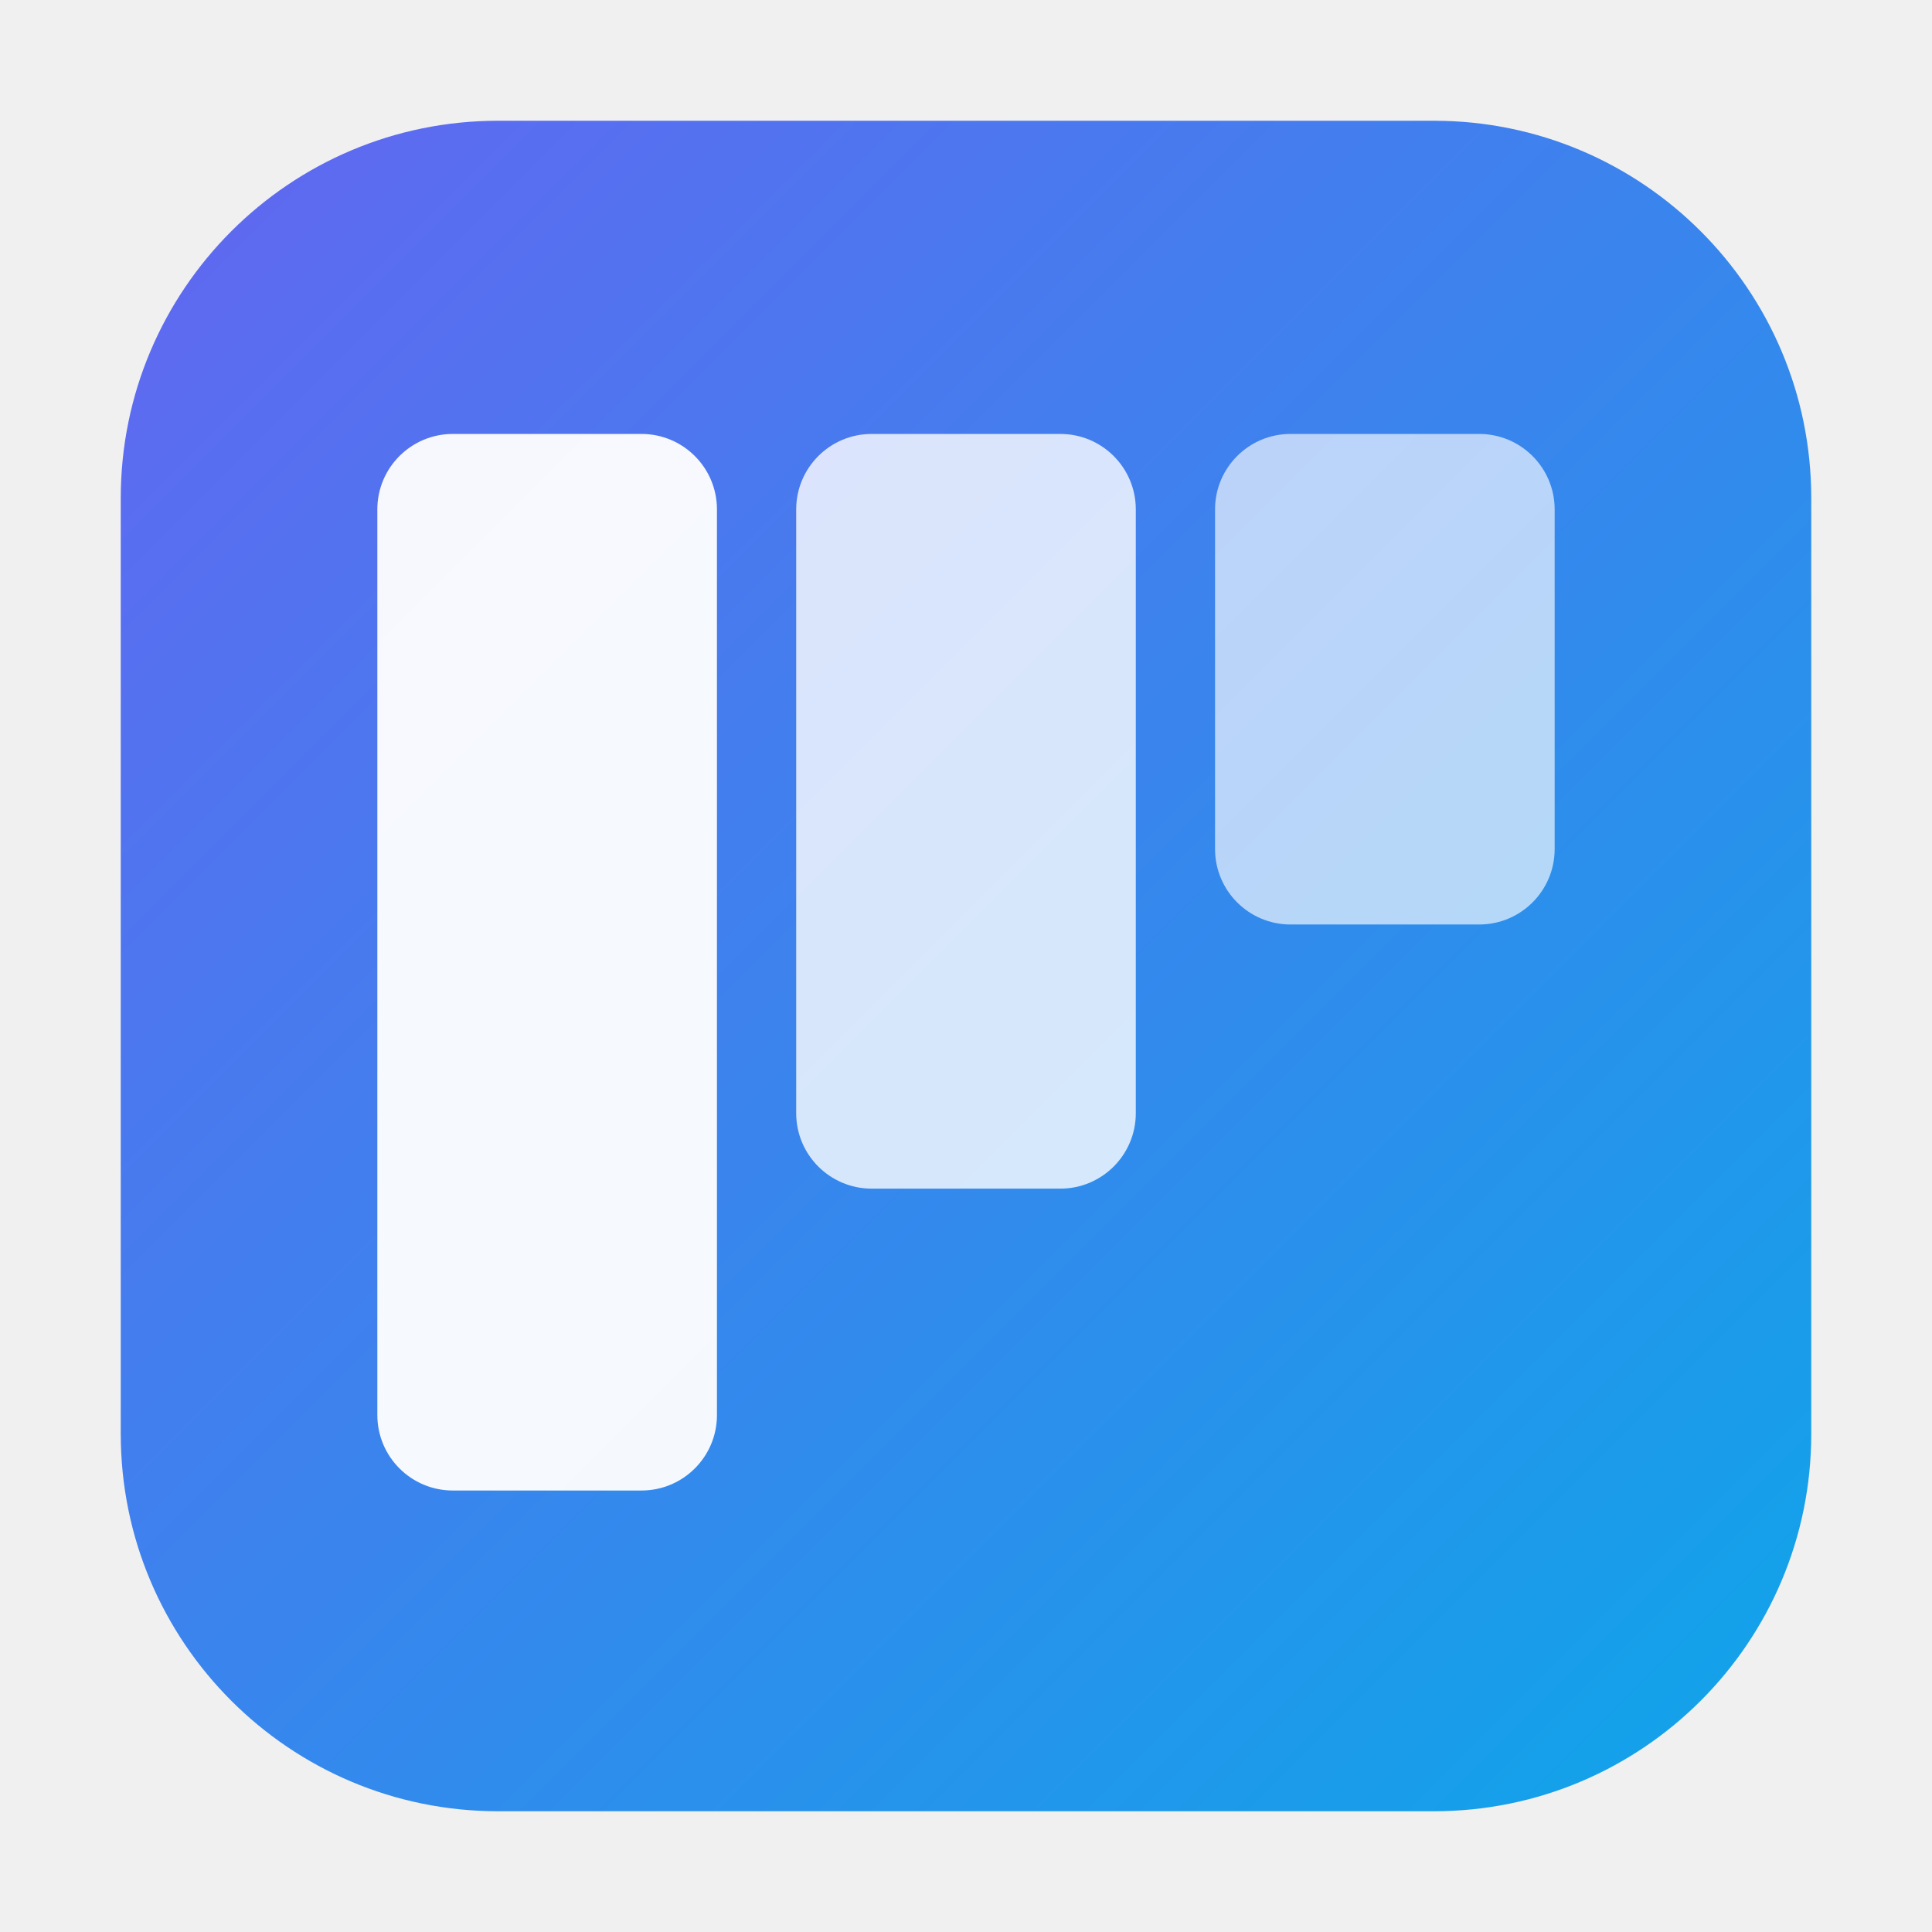
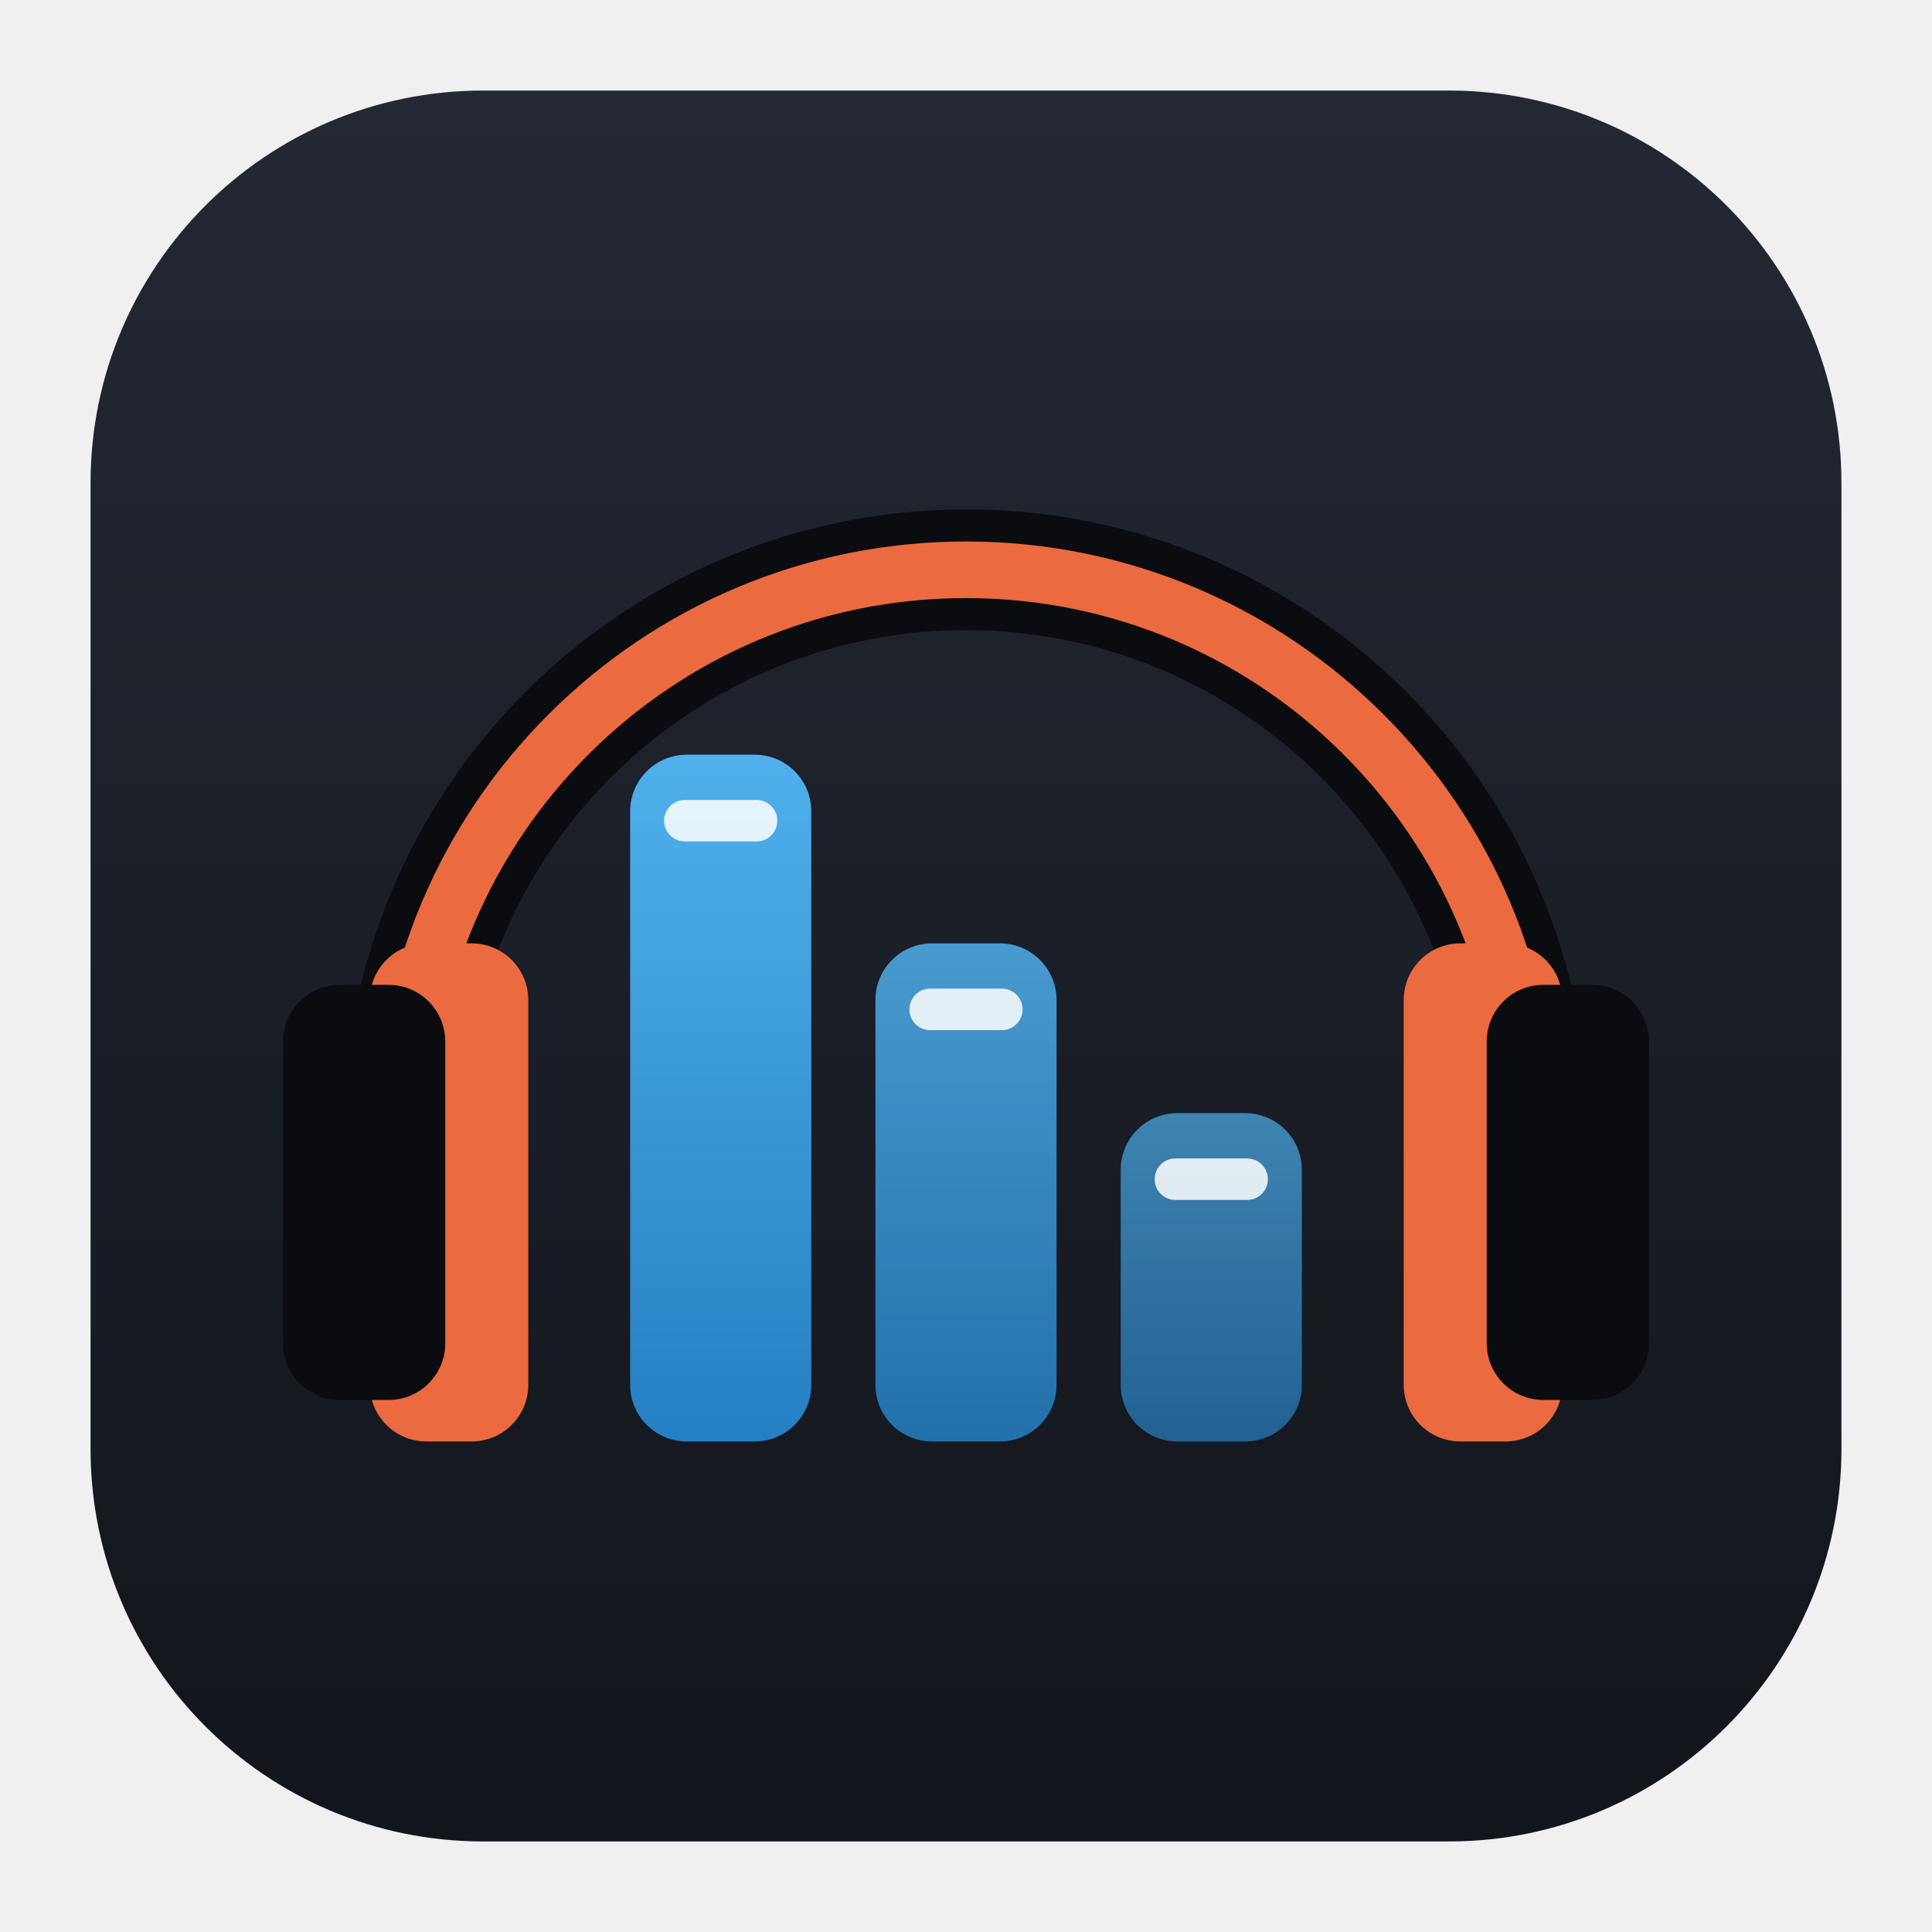
<svg xmlns="http://www.w3.org/2000/svg" viewBox="0 0 1024 1024">
  <defs>
-     <linearGradient id="g" x1="0" y1="0" x2="1" y2="1">
-       <stop offset="0" stop-color="#6366f1" />
-       <stop offset="1" stop-color="#0ea5e9" />
+     <linearGradient id="bg" x1="0" y1="0" x2="0" y2="1">
+       <stop offset="0" stop-color="#232833" />
+       <stop offset="1" stop-color="#12151b" />
+     </linearGradient>
+     <linearGradient id="blue" x1="0" y1="0" x2="0" y2="1">
+       <stop offset="0" stop-color="#4fb0ec" />
+       <stop offset="1" stop-color="#2580c3" />
    </linearGradient>
  </defs>
-   <rect x="64" y="64" width="896" height="896" rx="200" fill="url(#g)" />
-   <rect x="200" y="230" width="180" height="560" rx="40" fill="#fff" opacity=".95" />
-   <rect x="422" y="230" width="180" height="400" rx="40" fill="#fff" opacity=".8" />
-   <rect x="644" y="230" width="180" height="260" rx="40" fill="#fff" opacity=".65" />
+   <rect x="48" y="48" width="928" height="928" rx="208" fill="url(#bg)" />
+   <path d="M 214 600 A 298 298 0 0 1 810 600" fill="none" stroke="#0a0c10" stroke-width="64" stroke-linecap="round" />
+   <path d="M 214 600 A 298 298 0 0 1 810 600" fill="none" stroke="#ec6a3f" stroke-width="30" stroke-linecap="round" />
+   <rect x="196" y="500" width="84" height="264" rx="30" fill="#ec6a3f" />
+   <rect x="150" y="522" width="86" height="220" rx="30" fill="#0a0c10" />
+   <rect x="744" y="500" width="84" height="264" rx="30" fill="#ec6a3f" />
+   <rect x="788" y="522" width="86" height="220" rx="30" fill="#0a0c10" />
+   <rect x="334" y="400" width="96" height="364" rx="30" fill="url(#blue)" />
+   <rect x="464" y="500" width="96" height="264" rx="30" fill="url(#blue)" opacity=".85" />
+   <rect x="594" y="590" width="96" height="174" rx="30" fill="url(#blue)" opacity=".7" />
+   <rect x="352" y="424" width="60" height="22" rx="11" fill="#ffffff" opacity=".85" />
+   <rect x="482" y="524" width="60" height="22" rx="11" fill="#ffffff" opacity=".85" />
+   <rect x="612" y="614" width="60" height="22" rx="11" fill="#ffffff" opacity=".85" />
</svg>
